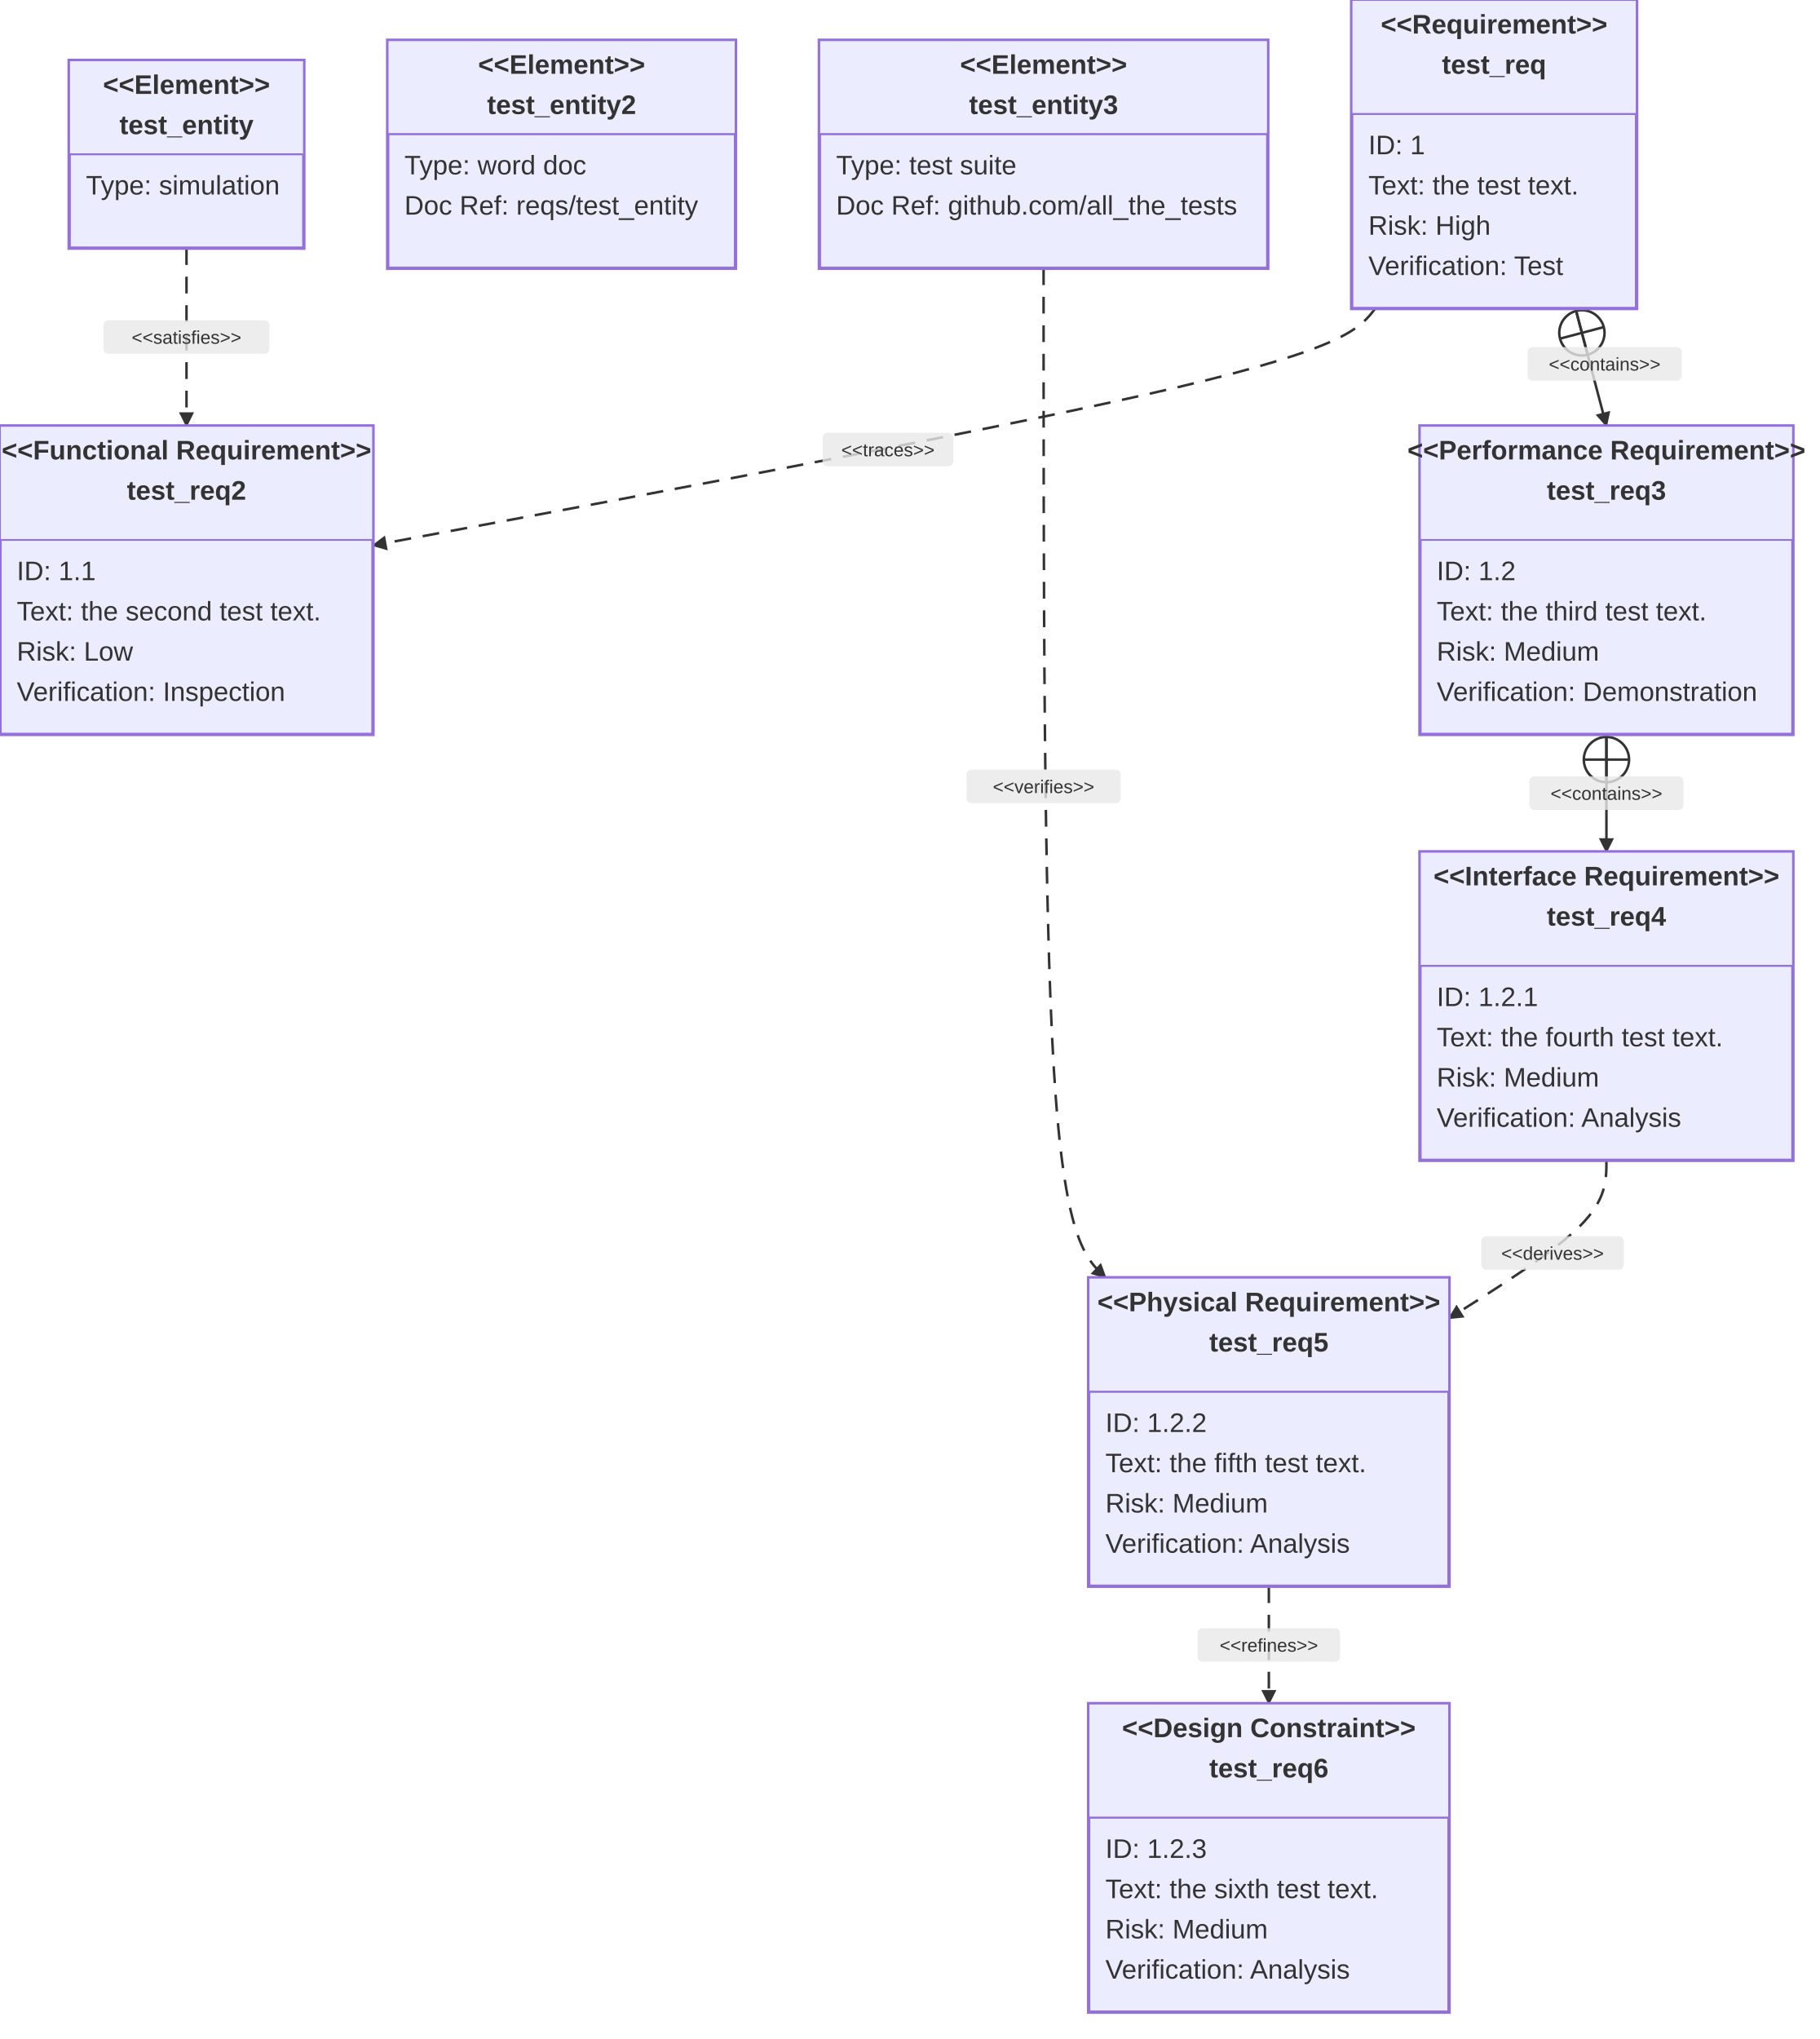
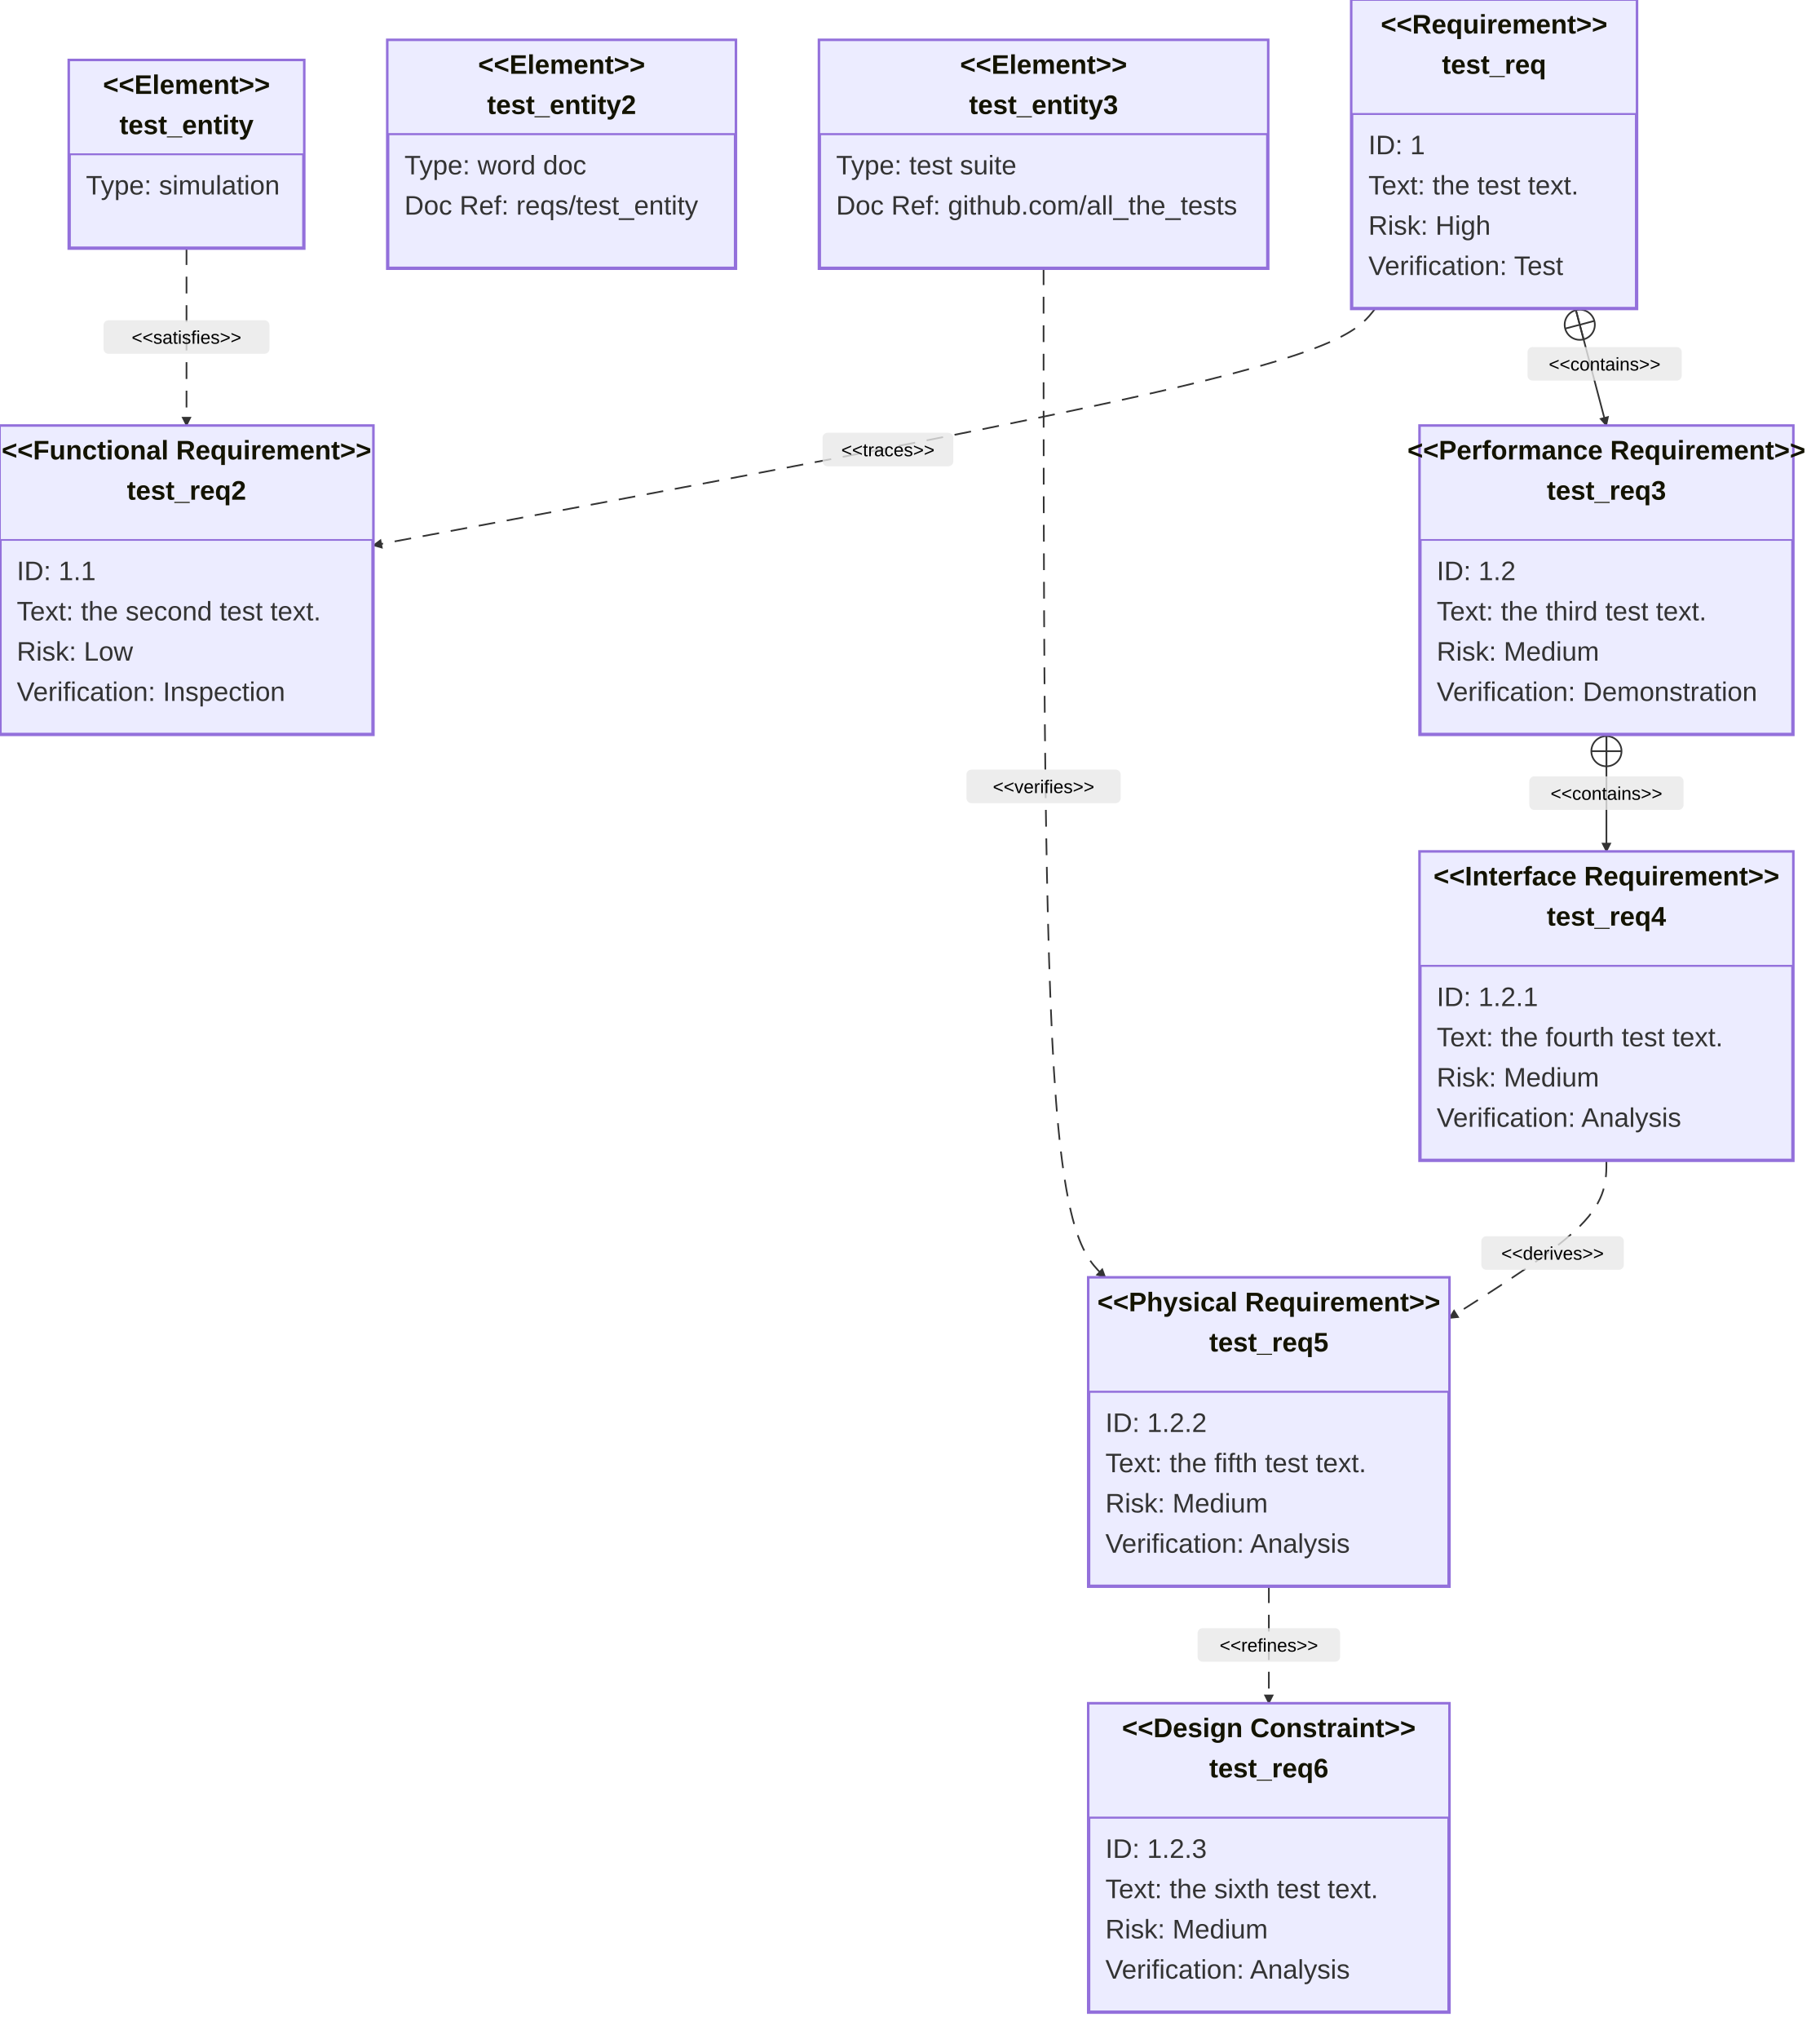
<svg xmlns="http://www.w3.org/2000/svg" width="1085.5" height="1216" viewBox="0 0 1085.5 1216" class="mermaid">
  <style>

.mermaid {
  font-family: trebuchet ms, verdana, arial, sans-serif;
  font-size: 16px;
}

.node rect,
.node polygon,
.node circle,
.node ellipse,
.node path {
  fill: #ECECFF;
  stroke: #9370DB;
  stroke-width: 1px;
}

.node line {
  stroke: #9370DB;
  stroke-width: 1px;
}

.node .label {
  fill: #333333;
}

.node text {
  fill: #333333;
  font-family: trebuchet ms, verdana, arial, sans-serif;
  font-size: 16px;
}

.edge-path {
  fill: none;
  stroke: #333333;
  stroke-width: 1px;
}

.edge-label {
  fill: #333333;
  font-family: trebuchet ms, verdana, arial, sans-serif;
}

.edge-label-bg {
  fill: rgba(232, 232, 232, 0.8);
}

.subgraph {
  fill: #ffffde;
  stroke: #aaaa33;
  stroke-width: 1px;
}

.subgraph-title {
  fill: #333333;
  font-weight: bold;
}

.cluster rect {
  fill: #ffffde;
  stroke: #aaaa33;
  stroke-width: 1px;
  rx: 5px;
  ry: 5px;
}

.cluster-label {
  fill: #333333;
  font-family: trebuchet ms, verdana, arial, sans-serif;
  font-size: 16px;
  font-weight: bold;
}

marker path {
  fill: #333333;
  stroke: #333333;
}


.requirement-box {
  fill: #ECECFF;
  stroke: #9370DB;
}

.requirement-header {
  fill: #ECECFF;
  stroke: #9370DB;
}

.requirement-type {
-   fill: #333333;
+   fill: #131300;
  font-weight: bold;
}

.requirement-name {
-   fill: #333333;
+   fill: #131300;
}

.requirement-attr {
  fill: #333333;
}

.element-box {
  fill: #ECECFF;
  stroke: #9370DB;
}

.element-header {
  fill: #ECECFF;
  stroke: #9370DB;
}

.element-type {
-   fill: #333333;
+   fill: #131300;
  font-weight: bold;
}

.element-name {
-   fill: #333333;
+   fill: #131300;
}

.element-attr {
  fill: #333333;
}

.divider {
  stroke: #9370DB;
}

.relationship-line {
  fill: none;
  stroke: #333333;
-   stroke-width: 1.5;
+   stroke-width: 1;
}

.relationship-label {
-   fill: #333333;
+   fill: black;
}

.relationship-label-bg {
  fill: rgba(232, 232, 232, 0.8);
  stroke: none;
}

.marker {
  fill: #333333;
  stroke: none;
+ }
+ 
+ .error-icon {
+   fill: #552222;
+ }
+ 
+ .error-text {
+   fill: #552222;
+   stroke: #552222;
+ }
+ 
+ .label {
+   fill: #333;
}

  </style>
  <defs>
    <marker id="requirement-arrow" viewBox="0 0 10 10" refX="9" refY="5" markerWidth="6" markerHeight="6" orient="auto">
      <path d="M0,0 L10,5 L0,10 z" class="marker" />
    </marker>
    <marker id="requirement-contains-start" viewBox="0 0 20 20" refX="0" refY="10" markerWidth="20" markerHeight="20" orient="auto">
      <g>
-         <circle cx="10" cy="10" r="9" stroke="#333333" stroke-width="1" fill="none" />
+         <circle cx="10" cy="10" r="9" stroke="#333333" fill="none" stroke-width="1" />
        <line x1="1" y1="10" x2="19" y2="10" stroke="#333333" stroke-width="1" />
-         <line x1="10" y1="1" x2="10" y2="19" stroke="#333333" stroke-width="1" />
+         <line x1="10" y1="1" x2="10" y2="19" stroke-width="1" stroke="#333333" />
      </g>
-     </marker>
-     <marker id="requirement-contains" viewBox="0 0 20 20" refX="18" refY="10" markerWidth="10" markerHeight="10" orient="auto">
-       <path d="M0,10 L10,0 L20,10 L10,20 z" class="marker" />
    </marker>
  </defs>
  <g class="root">
    <g class="clusters">

    </g>
    <g class="edgePaths">

    </g>
    <g class="edgeLabels">

    </g>
    <g class="nodes">

    </g>
    <g class="relationship">
      <path d="M 111.25 148.00 C 111.25 171.67, 111.25 195.33, 111.25 213.00 C 111.25 230.67, 111.25 242.33, 111.25 254.00" class="relationship-line" stroke-dasharray="10,7" marker-end="url(#requirement-arrow)" />
      <rect x="61.75" y="191" width="99" height="20" rx="3" ry="3" class="relationship-label-bg" />
      <text x="111.25" y="205" class="relationship-label" font-size="11" text-anchor="middle">&lt;&lt;satisfies&gt;&gt;</text>
    </g>
    <g class="relationship">
-       <path d="M 820.35 184.00 C 811.36 195.67, 802.37 207.33, 702.72 230.88 C 603.08 254.43, 412.79 289.86, 222.50 325.29" class="relationship-line" marker-end="url(#requirement-arrow)" stroke-dasharray="10,7" />
+       <path d="M 820.35 184.00 C 811.36 195.67, 802.37 207.33, 702.72 230.88 C 603.08 254.43, 412.79 289.86, 222.50 325.29" class="relationship-line" stroke-dasharray="10,7" marker-end="url(#requirement-arrow)" />
      <rect x="490.658" y="258.1" width="78" height="20" rx="3" ry="3" class="relationship-label-bg" />
      <text x="529.658" y="272.1" class="relationship-label" text-anchor="middle" font-size="11">&lt;&lt;traces&gt;&gt;</text>
    </g>
    <g class="relationship">
-       <path d="M 939.79 184.00 L 958.25 254.00" class="relationship-line" marker-start="url(#requirement-contains-start)" marker-end="url(#requirement-arrow)" />
+       <path d="M 939.79 184.00 L 958.25 254.00" class="relationship-line" marker-end="url(#requirement-arrow)" marker-start="url(#requirement-contains-start)" />
      <rect x="911.183" y="206.978" width="92" height="20" rx="3" ry="3" class="relationship-label-bg" />
-       <text x="957.183" y="220.978" class="relationship-label" text-anchor="middle" font-size="11">&lt;&lt;contains&gt;&gt;</text>
-     </g>
-     <g class="relationship">
-       <path d="M 958.25 438.00 C 958.25 449.67, 958.25 461.33, 958.25 473.00 C 958.25 484.67, 958.25 496.33, 958.25 508.00" class="relationship-line" marker-start="url(#requirement-contains-start)" marker-end="url(#requirement-arrow)" />
+       <text x="957.183" y="220.978" class="relationship-label" font-size="11" text-anchor="middle">&lt;&lt;contains&gt;&gt;</text>
+     </g>
+     <g class="relationship">
+       <path d="M 958.25 438.00 C 958.25 449.67, 958.25 461.33, 958.25 473.00 C 958.25 484.67, 958.25 496.33, 958.25 508.00" class="relationship-line" marker-end="url(#requirement-arrow)" marker-start="url(#requirement-contains-start)" />
      <rect x="912.25" y="463" width="92" height="20" rx="3" ry="3" class="relationship-label-bg" />
      <text x="958.25" y="477" class="relationship-label" text-anchor="middle" font-size="11">&lt;&lt;contains&gt;&gt;</text>
    </g>
    <g class="relationship">
      <path d="M 958.25 692.00 C 958.25 703.67, 958.25 715.33, 942.60 731.03 C 926.96 746.73, 895.67 766.47, 864.38 786.20" class="relationship-line" marker-end="url(#requirement-arrow)" stroke-dasharray="10,7" />
      <rect x="883.615" y="737.267" width="85" height="20" rx="3" ry="3" class="relationship-label-bg" />
-       <text x="926.115" y="751.267" class="relationship-label" text-anchor="middle" font-size="11">&lt;&lt;derives&gt;&gt;</text>
+       <text x="926.115" y="751.267" class="relationship-label" font-size="11" text-anchor="middle">&lt;&lt;derives&gt;&gt;</text>
    </g>
    <g class="relationship">
      <path d="M 756.88 946.00 C 756.88 957.67, 756.88 969.33, 756.88 981.00 C 756.88 992.67, 756.88 1004.33, 756.88 1016.00" class="relationship-line" marker-end="url(#requirement-arrow)" stroke-dasharray="10,7" />
      <rect x="714.375" y="971" width="85" height="20" rx="3" ry="3" class="relationship-label-bg" />
-       <text x="756.875" y="985" class="relationship-label" text-anchor="middle" font-size="11">&lt;&lt;refines&gt;&gt;</text>
-     </g>
-     <g class="relationship">
-       <path d="M 622.50 160.00 C 622.50 349.00, 622.50 538.00, 628.67 638.33 C 634.84 738.67, 647.19 750.33, 659.53 762.00" class="relationship-line" stroke-dasharray="10,7" marker-end="url(#requirement-arrow)" />
+       <text x="756.875" y="985" class="relationship-label" font-size="11" text-anchor="middle">&lt;&lt;refines&gt;&gt;</text>
+     </g>
+     <g class="relationship">
+       <path d="M 622.50 160.00 C 622.50 349.00, 622.50 538.00, 628.67 638.33 C 634.84 738.67, 647.19 750.33, 659.53 762.00" class="relationship-line" marker-end="url(#requirement-arrow)" stroke-dasharray="10,7" />
      <rect x="576.5" y="458.977" width="92" height="20" rx="3" ry="3" class="relationship-label-bg" />
-       <text x="622.5" y="472.977" class="relationship-label" text-anchor="middle" font-size="11">&lt;&lt;verifies&gt;&gt;</text>
+       <text x="622.5" y="472.977" class="relationship-label" font-size="11" text-anchor="middle">&lt;&lt;verifies&gt;&gt;</text>
+     </g>
+     <g class="requirement-node" id="test_req2">
+       <rect x="0" y="254" width="222.5" height="184" rx="0" ry="0" class="requirement-box" stroke-width="2" fill="#ECECFF" stroke="#9370DB" />
+       <rect x="0" y="254" width="222.5" height="68" rx="0" ry="0" class="requirement-header" fill="#ECECFF" stroke="#9370DB" />
+       <line x1="0" y1="322" x2="222.5" y2="322" class="divider" stroke="#9370DB" stroke-width="1" />
+       <text x="111.25" y="274" class="requirement-type" font-size="16" text-anchor="middle">&lt;&lt;Functional Requirement&gt;&gt;</text>
+       <text x="111.25" y="298" class="requirement-name" text-anchor="middle" font-size="16" font-weight="bold">test_req2</text>
+       <text x="10" y="346" class="requirement-attr" font-size="16" text-anchor="start">ID: 1.1</text>
+       <text x="10" y="370" class="requirement-attr" font-size="16" text-anchor="start">Text: the second test text.</text>
+       <text x="10" y="394" class="requirement-attr" text-anchor="start" font-size="16">Risk: Low</text>
+       <text x="10" y="418" class="requirement-attr" font-size="16" text-anchor="start">Verification: Inspection</text>
    </g>
    <g class="requirement-node" id="test_req5">
-       <rect x="649.375" y="762" width="215" height="184" rx="0" ry="0" class="requirement-box" stroke-width="2" stroke="#9370DB" fill="#ECECFF" />
+       <rect x="649.375" y="762" width="215" height="184" rx="0" ry="0" class="requirement-box" stroke="#9370DB" fill="#ECECFF" stroke-width="2" />
      <rect x="649.375" y="762" width="215" height="68" rx="0" ry="0" class="requirement-header" fill="#ECECFF" stroke="#9370DB" />
      <line x1="649.375" y1="830" x2="864.375" y2="830" class="divider" stroke="#9370DB" stroke-width="1" />
      <text x="756.875" y="782" class="requirement-type" text-anchor="middle" font-size="16">&lt;&lt;Physical Requirement&gt;&gt;</text>
-       <text x="756.875" y="806" class="requirement-name" text-anchor="middle" font-size="16" font-weight="bold">test_req5</text>
+       <text x="756.875" y="806" class="requirement-name" font-weight="bold" font-size="16" text-anchor="middle">test_req5</text>
      <text x="659.375" y="854" class="requirement-attr" font-size="16" text-anchor="start">ID: 1.2.2</text>
-       <text x="659.375" y="878" class="requirement-attr" text-anchor="start" font-size="16">Text: the fifth test text.</text>
+       <text x="659.375" y="878" class="requirement-attr" font-size="16" text-anchor="start">Text: the fifth test text.</text>
      <text x="659.375" y="902" class="requirement-attr" text-anchor="start" font-size="16">Risk: Medium</text>
      <text x="659.375" y="926" class="requirement-attr" font-size="16" text-anchor="start">Verification: Analysis</text>
    </g>
    <g class="requirement-node" id="test_req6">
-       <rect x="649.375" y="1016" width="215" height="184" rx="0" ry="0" class="requirement-box" stroke-width="2" fill="#ECECFF" stroke="#9370DB" />
+       <rect x="649.375" y="1016" width="215" height="184" rx="0" ry="0" class="requirement-box" stroke="#9370DB" stroke-width="2" fill="#ECECFF" />
      <rect x="649.375" y="1016" width="215" height="68" rx="0" ry="0" class="requirement-header" stroke="#9370DB" fill="#ECECFF" />
      <line x1="649.375" y1="1084" x2="864.375" y2="1084" class="divider" stroke="#9370DB" stroke-width="1" />
      <text x="756.875" y="1036" class="requirement-type" font-size="16" text-anchor="middle">&lt;&lt;Design Constraint&gt;&gt;</text>
-       <text x="756.875" y="1060" class="requirement-name" font-weight="bold" text-anchor="middle" font-size="16">test_req6</text>
-       <text x="659.375" y="1108" class="requirement-attr" font-size="16" text-anchor="start">ID: 1.2.3</text>
-       <text x="659.375" y="1132" class="requirement-attr" text-anchor="start" font-size="16">Text: the sixth test text.</text>
-       <text x="659.375" y="1156" class="requirement-attr" font-size="16" text-anchor="start">Risk: Medium</text>
+       <text x="756.875" y="1060" class="requirement-name" font-size="16" font-weight="bold" text-anchor="middle">test_req6</text>
+       <text x="659.375" y="1108" class="requirement-attr" text-anchor="start" font-size="16">ID: 1.2.3</text>
+       <text x="659.375" y="1132" class="requirement-attr" font-size="16" text-anchor="start">Text: the sixth test text.</text>
+       <text x="659.375" y="1156" class="requirement-attr" text-anchor="start" font-size="16">Risk: Medium</text>
      <text x="659.375" y="1180" class="requirement-attr" font-size="16" text-anchor="start">Verification: Analysis</text>
    </g>
-     <g class="requirement-node" id="test_req">
-       <rect x="806.25" y="0" width="170" height="184" rx="0" ry="0" class="requirement-box" stroke="#9370DB" stroke-width="2" fill="#ECECFF" />
-       <rect x="806.25" y="0" width="170" height="68" rx="0" ry="0" class="requirement-header" fill="#ECECFF" stroke="#9370DB" />
-       <line x1="806.25" y1="68" x2="976.25" y2="68" class="divider" stroke-width="1" stroke="#9370DB" />
-       <text x="891.25" y="20" class="requirement-type" text-anchor="middle" font-size="16">&lt;&lt;Requirement&gt;&gt;</text>
-       <text x="891.25" y="44" class="requirement-name" font-size="16" font-weight="bold" text-anchor="middle">test_req</text>
-       <text x="816.25" y="92" class="requirement-attr" text-anchor="start" font-size="16">ID: 1</text>
-       <text x="816.25" y="116" class="requirement-attr" text-anchor="start" font-size="16">Text: the test text.</text>
-       <text x="816.25" y="140" class="requirement-attr" font-size="16" text-anchor="start">Risk: High</text>
-       <text x="816.25" y="164" class="requirement-attr" font-size="16" text-anchor="start">Verification: Test</text>
-     </g>
    <g class="requirement-node" id="test_req3">
-       <rect x="847" y="254" width="222.5" height="184" rx="0" ry="0" class="requirement-box" fill="#ECECFF" stroke-width="2" stroke="#9370DB" />
-       <rect x="847" y="254" width="222.5" height="68" rx="0" ry="0" class="requirement-header" stroke="#9370DB" fill="#ECECFF" />
-       <line x1="847" y1="322" x2="1069.5" y2="322" class="divider" stroke-width="1" stroke="#9370DB" />
-       <text x="958.25" y="274" class="requirement-type" text-anchor="middle" font-size="16">&lt;&lt;Performance Requirement&gt;&gt;</text>
+       <rect x="847" y="254" width="222.5" height="184" rx="0" ry="0" class="requirement-box" stroke-width="2" fill="#ECECFF" stroke="#9370DB" />
+       <rect x="847" y="254" width="222.5" height="68" rx="0" ry="0" class="requirement-header" fill="#ECECFF" stroke="#9370DB" />
+       <line x1="847" y1="322" x2="1069.5" y2="322" class="divider" stroke="#9370DB" stroke-width="1" />
+       <text x="958.25" y="274" class="requirement-type" font-size="16" text-anchor="middle">&lt;&lt;Performance Requirement&gt;&gt;</text>
      <text x="958.25" y="298" class="requirement-name" font-size="16" font-weight="bold" text-anchor="middle">test_req3</text>
-       <text x="857" y="346" class="requirement-attr" font-size="16" text-anchor="start">ID: 1.2</text>
+       <text x="857" y="346" class="requirement-attr" text-anchor="start" font-size="16">ID: 1.2</text>
      <text x="857" y="370" class="requirement-attr" text-anchor="start" font-size="16">Text: the third test text.</text>
      <text x="857" y="394" class="requirement-attr" text-anchor="start" font-size="16">Risk: Medium</text>
      <text x="857" y="418" class="requirement-attr" text-anchor="start" font-size="16">Verification: Demonstration</text>
    </g>
-     <g class="requirement-node" id="test_req2">
-       <rect x="0" y="254" width="222.5" height="184" rx="0" ry="0" class="requirement-box" fill="#ECECFF" stroke="#9370DB" stroke-width="2" />
-       <rect x="0" y="254" width="222.5" height="68" rx="0" ry="0" class="requirement-header" fill="#ECECFF" stroke="#9370DB" />
-       <line x1="0" y1="322" x2="222.5" y2="322" class="divider" stroke-width="1" stroke="#9370DB" />
-       <text x="111.25" y="274" class="requirement-type" font-size="16" text-anchor="middle">&lt;&lt;Functional Requirement&gt;&gt;</text>
-       <text x="111.25" y="298" class="requirement-name" font-weight="bold" text-anchor="middle" font-size="16">test_req2</text>
-       <text x="10" y="346" class="requirement-attr" text-anchor="start" font-size="16">ID: 1.1</text>
-       <text x="10" y="370" class="requirement-attr" text-anchor="start" font-size="16">Text: the second test text.</text>
-       <text x="10" y="394" class="requirement-attr" text-anchor="start" font-size="16">Risk: Low</text>
-       <text x="10" y="418" class="requirement-attr" font-size="16" text-anchor="start">Verification: Inspection</text>
+     <g class="requirement-node" id="test_req">
+       <rect x="806.25" y="0" width="170" height="184" rx="0" ry="0" class="requirement-box" stroke-width="2" fill="#ECECFF" stroke="#9370DB" />
+       <rect x="806.25" y="0" width="170" height="68" rx="0" ry="0" class="requirement-header" stroke="#9370DB" fill="#ECECFF" />
+       <line x1="806.25" y1="68" x2="976.25" y2="68" class="divider" stroke-width="1" stroke="#9370DB" />
+       <text x="891.25" y="20" class="requirement-type" font-size="16" text-anchor="middle">&lt;&lt;Requirement&gt;&gt;</text>
+       <text x="891.25" y="44" class="requirement-name" font-weight="bold" text-anchor="middle" font-size="16">test_req</text>
+       <text x="816.25" y="92" class="requirement-attr" font-size="16" text-anchor="start">ID: 1</text>
+       <text x="816.25" y="116" class="requirement-attr" font-size="16" text-anchor="start">Text: the test text.</text>
+       <text x="816.25" y="140" class="requirement-attr" text-anchor="start" font-size="16">Risk: High</text>
+       <text x="816.25" y="164" class="requirement-attr" text-anchor="start" font-size="16">Verification: Test</text>
    </g>
    <g class="requirement-node" id="test_req4">
-       <rect x="847" y="508" width="222.5" height="184" rx="0" ry="0" class="requirement-box" stroke-width="2" fill="#ECECFF" stroke="#9370DB" />
-       <rect x="847" y="508" width="222.5" height="68" rx="0" ry="0" class="requirement-header" fill="#ECECFF" stroke="#9370DB" />
+       <rect x="847" y="508" width="222.5" height="184" rx="0" ry="0" class="requirement-box" stroke="#9370DB" stroke-width="2" fill="#ECECFF" />
+       <rect x="847" y="508" width="222.5" height="68" rx="0" ry="0" class="requirement-header" stroke="#9370DB" fill="#ECECFF" />
      <line x1="847" y1="576" x2="1069.5" y2="576" class="divider" stroke="#9370DB" stroke-width="1" />
      <text x="958.25" y="528" class="requirement-type" text-anchor="middle" font-size="16">&lt;&lt;Interface Requirement&gt;&gt;</text>
-       <text x="958.25" y="552" class="requirement-name" font-size="16" text-anchor="middle" font-weight="bold">test_req4</text>
-       <text x="857" y="600" class="requirement-attr" text-anchor="start" font-size="16">ID: 1.2.1</text>
-       <text x="857" y="624" class="requirement-attr" text-anchor="start" font-size="16">Text: the fourth test text.</text>
+       <text x="958.25" y="552" class="requirement-name" text-anchor="middle" font-size="16" font-weight="bold">test_req4</text>
+       <text x="857" y="600" class="requirement-attr" font-size="16" text-anchor="start">ID: 1.2.1</text>
+       <text x="857" y="624" class="requirement-attr" font-size="16" text-anchor="start">Text: the fourth test text.</text>
      <text x="857" y="648" class="requirement-attr" text-anchor="start" font-size="16">Risk: Medium</text>
      <text x="857" y="672" class="requirement-attr" text-anchor="start" font-size="16">Verification: Analysis</text>
    </g>
+     <g class="element-node" id="test_entity">
+       <rect x="41.25" y="36" width="140" height="112" rx="0" ry="0" class="element-box" fill="#ECECFF" stroke="#9370DB" stroke-width="2" />
+       <rect x="41.25" y="36" width="140" height="56" rx="0" ry="0" class="element-header" stroke="#9370DB" fill="#ECECFF" />
+       <line x1="41.25" y1="92" x2="181.25" y2="92" class="divider" stroke-width="1" stroke="#9370DB" />
+       <text x="111.25" y="56" class="element-type" font-size="16" text-anchor="middle">&lt;&lt;Element&gt;&gt;</text>
+       <text x="111.25" y="80" class="element-name" text-anchor="middle" font-size="16" font-weight="bold">test_entity</text>
+       <text x="51.25" y="116" class="element-attr" text-anchor="start" font-size="16">Type: simulation</text>
+     </g>
    <g class="element-node" id="test_entity2">
-       <rect x="231.25" y="24" width="207.5" height="136" rx="0" ry="0" class="element-box" stroke="#9370DB" stroke-width="2" fill="#ECECFF" />
+       <rect x="231.25" y="24" width="207.5" height="136" rx="0" ry="0" class="element-box" stroke="#9370DB" fill="#ECECFF" stroke-width="2" />
      <rect x="231.25" y="24" width="207.5" height="56" rx="0" ry="0" class="element-header" fill="#ECECFF" stroke="#9370DB" />
      <line x1="231.25" y1="80" x2="438.75" y2="80" class="divider" stroke="#9370DB" stroke-width="1" />
-       <text x="335" y="44" class="element-type" font-size="16" text-anchor="middle">&lt;&lt;Element&gt;&gt;</text>
-       <text x="335" y="68" class="element-name" font-size="16" font-weight="bold" text-anchor="middle">test_entity2</text>
+       <text x="335" y="44" class="element-type" text-anchor="middle" font-size="16">&lt;&lt;Element&gt;&gt;</text>
+       <text x="335" y="68" class="element-name" text-anchor="middle" font-size="16" font-weight="bold">test_entity2</text>
      <text x="241.25" y="104" class="element-attr" font-size="16" text-anchor="start">Type: word doc</text>
-       <text x="241.25" y="128" class="element-attr" font-size="16" text-anchor="start">Doc Ref: reqs/test_entity</text>
+       <text x="241.25" y="128" class="element-attr" text-anchor="start" font-size="16">Doc Ref: reqs/test_entity</text>
    </g>
    <g class="element-node" id="test_entity3">
-       <rect x="488.75" y="24" width="267.5" height="136" rx="0" ry="0" class="element-box" fill="#ECECFF" stroke-width="2" stroke="#9370DB" />
+       <rect x="488.75" y="24" width="267.5" height="136" rx="0" ry="0" class="element-box" stroke="#9370DB" stroke-width="2" fill="#ECECFF" />
      <rect x="488.75" y="24" width="267.5" height="56" rx="0" ry="0" class="element-header" fill="#ECECFF" stroke="#9370DB" />
      <line x1="488.75" y1="80" x2="756.25" y2="80" class="divider" stroke="#9370DB" stroke-width="1" />
      <text x="622.5" y="44" class="element-type" font-size="16" text-anchor="middle">&lt;&lt;Element&gt;&gt;</text>
-       <text x="622.5" y="68" class="element-name" font-weight="bold" font-size="16" text-anchor="middle">test_entity3</text>
+       <text x="622.5" y="68" class="element-name" text-anchor="middle" font-weight="bold" font-size="16">test_entity3</text>
      <text x="498.75" y="104" class="element-attr" text-anchor="start" font-size="16">Type: test suite</text>
-       <text x="498.75" y="128" class="element-attr" text-anchor="start" font-size="16">Doc Ref: github.com/all_the_tests</text>
-     </g>
-     <g class="element-node" id="test_entity">
-       <rect x="41.25" y="36" width="140" height="112" rx="0" ry="0" class="element-box" stroke-width="2" fill="#ECECFF" stroke="#9370DB" />
-       <rect x="41.25" y="36" width="140" height="56" rx="0" ry="0" class="element-header" stroke="#9370DB" fill="#ECECFF" />
-       <line x1="41.25" y1="92" x2="181.25" y2="92" class="divider" stroke="#9370DB" stroke-width="1" />
-       <text x="111.25" y="56" class="element-type" font-size="16" text-anchor="middle">&lt;&lt;Element&gt;&gt;</text>
-       <text x="111.25" y="80" class="element-name" font-size="16" font-weight="bold" text-anchor="middle">test_entity</text>
-       <text x="51.25" y="116" class="element-attr" text-anchor="start" font-size="16">Type: simulation</text>
+       <text x="498.75" y="128" class="element-attr" font-size="16" text-anchor="start">Doc Ref: github.com/all_the_tests</text>
    </g>
  </g>
</svg>
